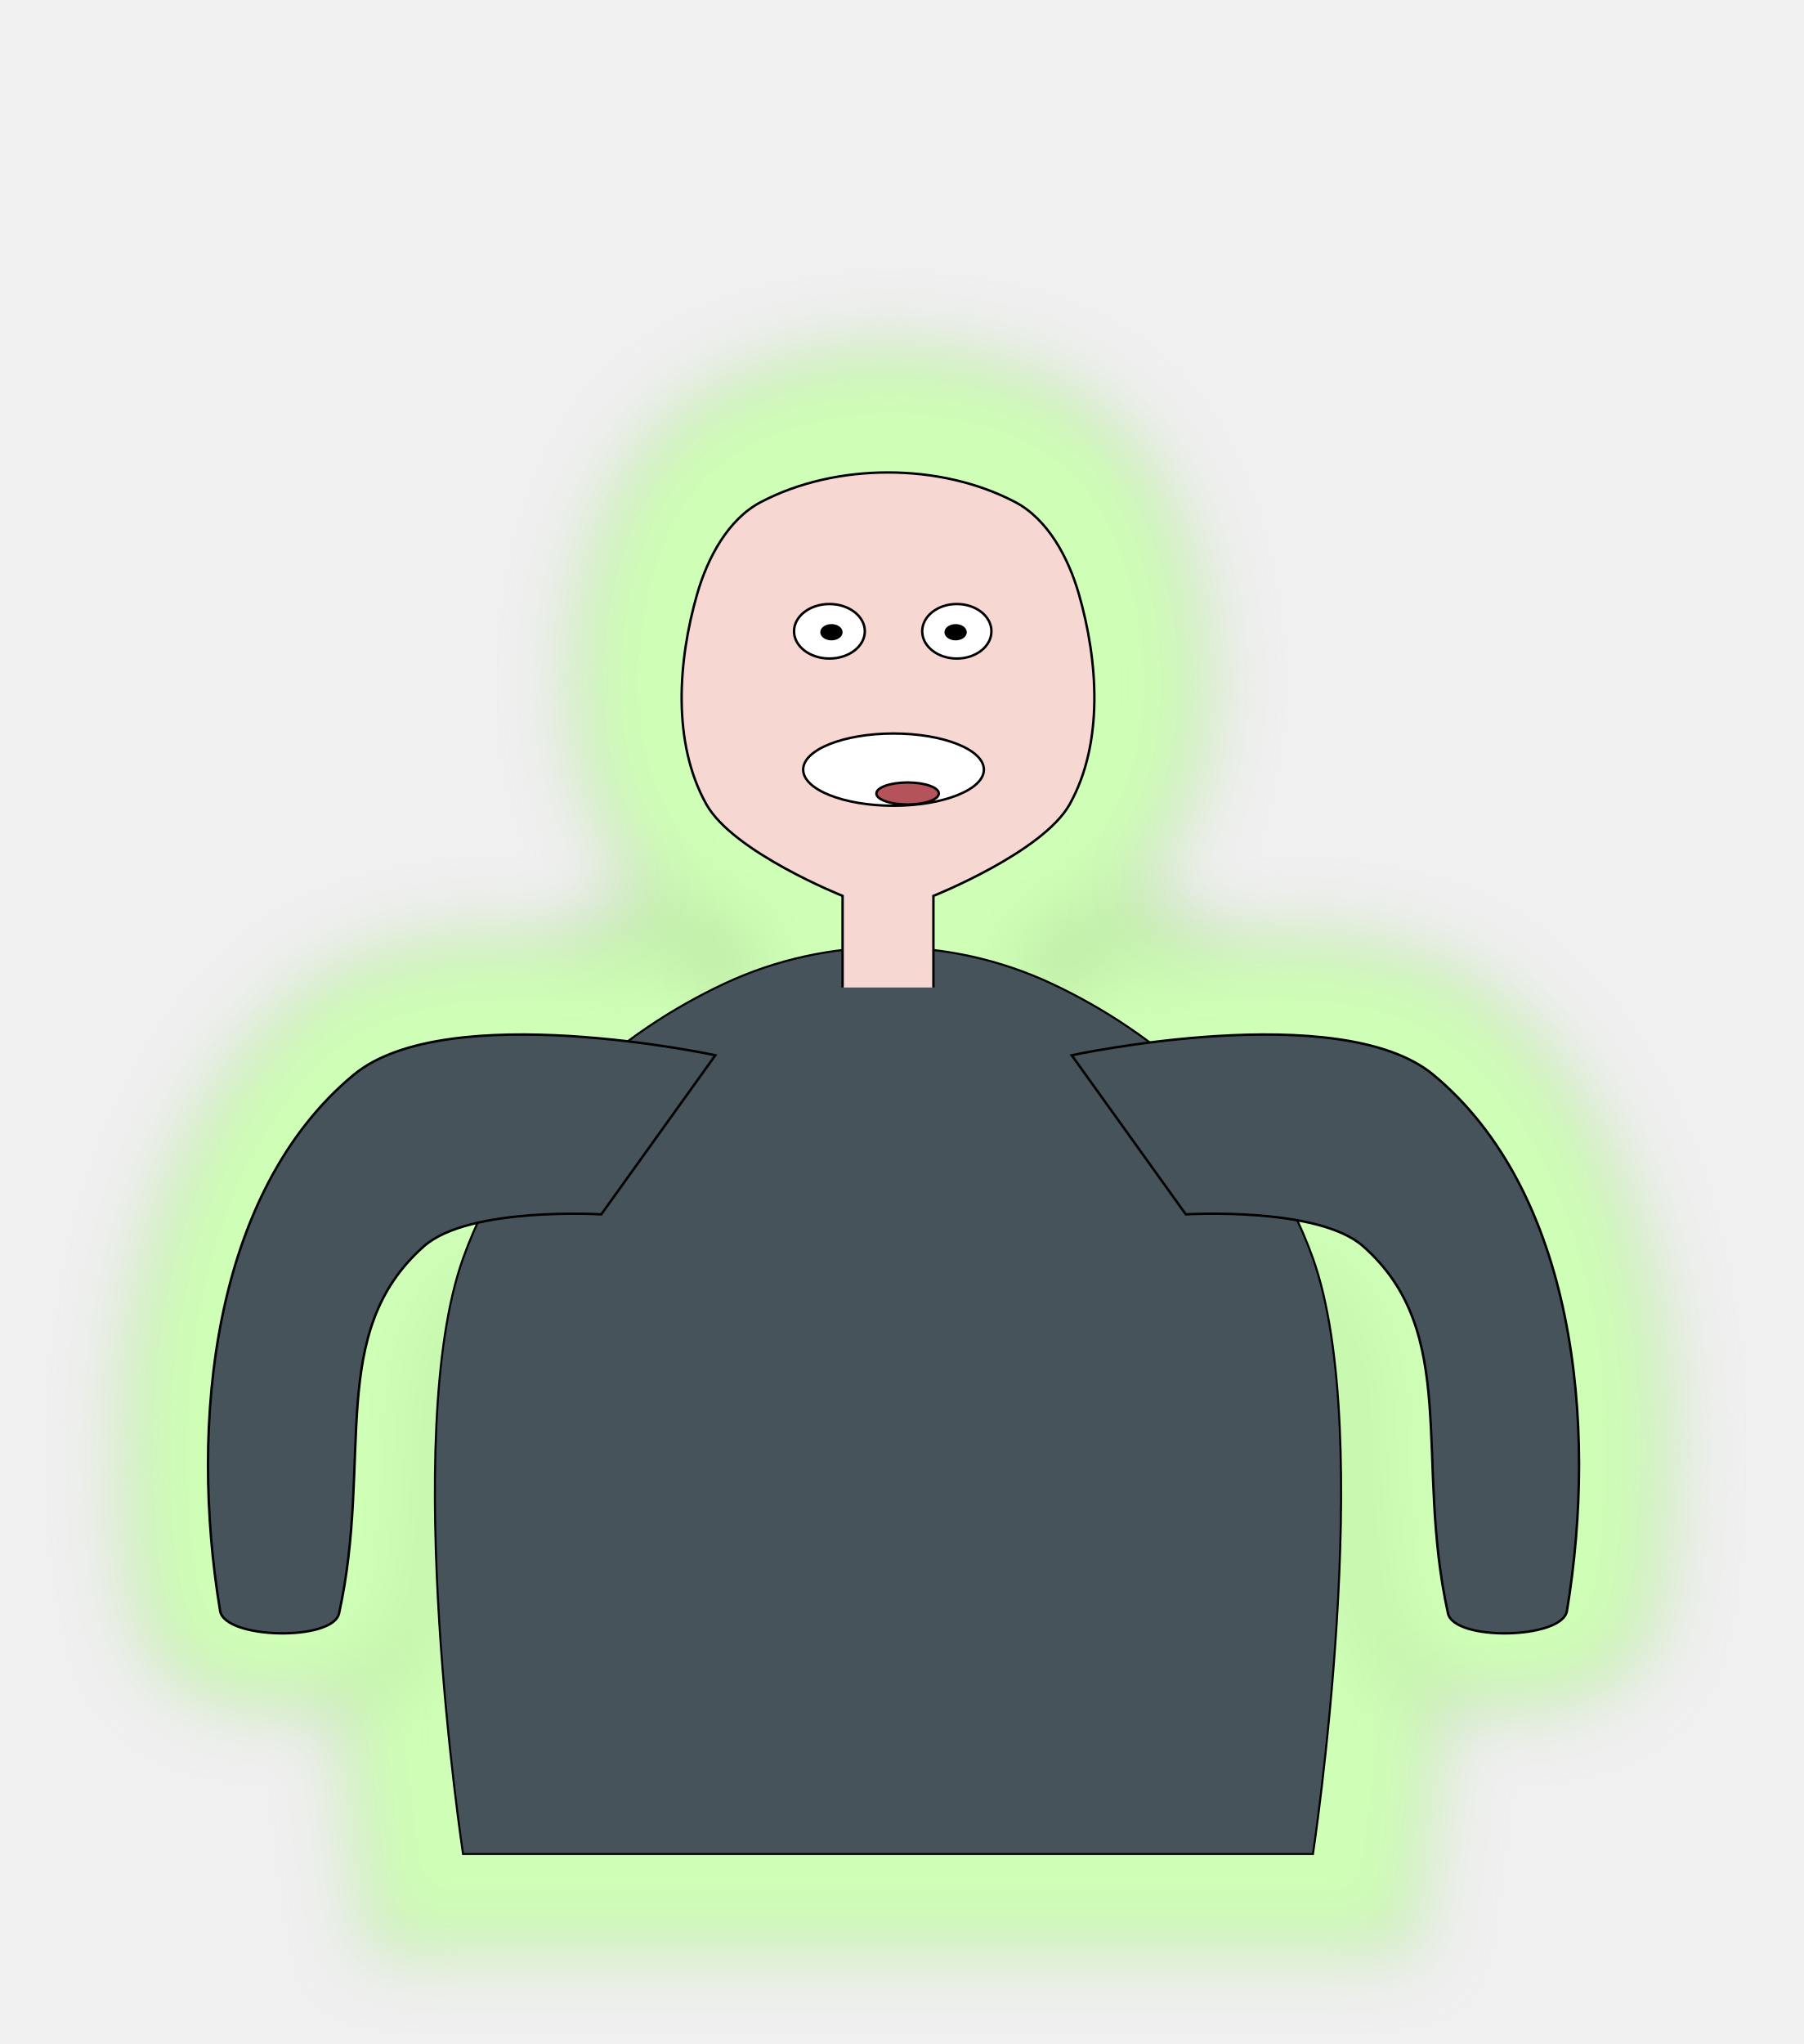
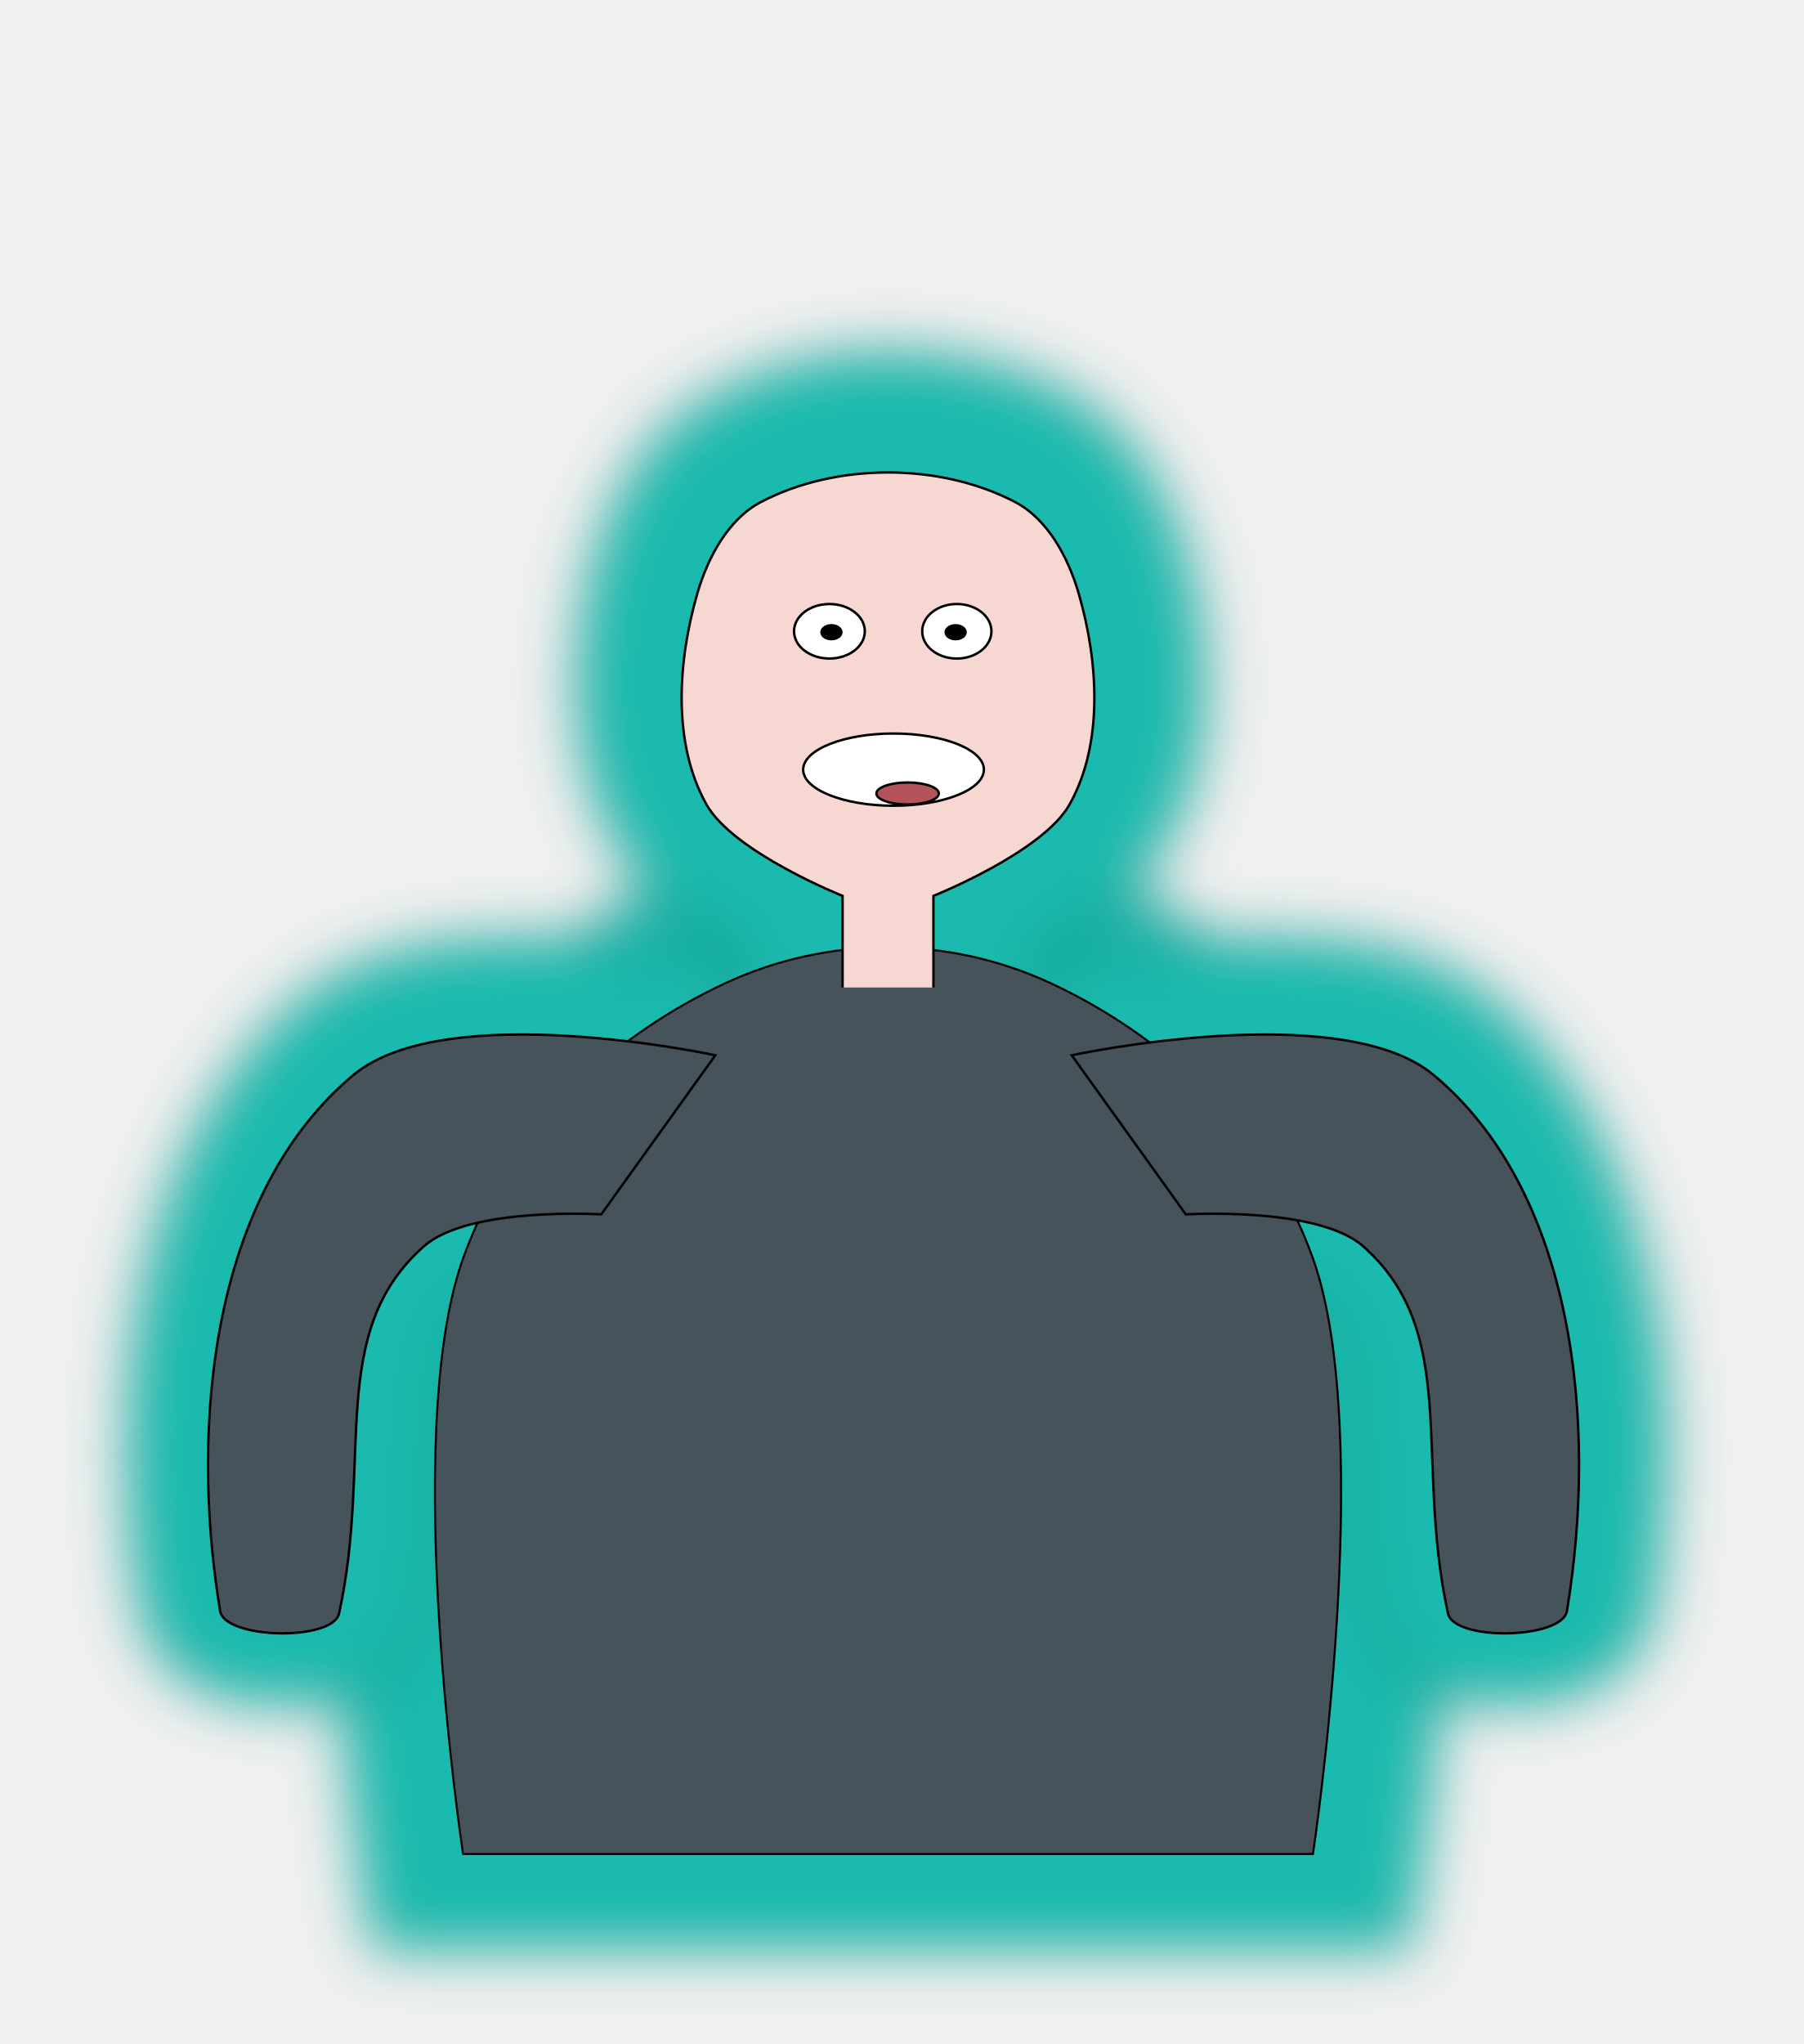
<svg xmlns="http://www.w3.org/2000/svg" width="196.98mm" height="223.17mm" version="1.1" viewBox="0 0 196.98 223.17">
  <defs>
-     <filter id="filter2383" x="-.06" y="-.059" width="1.119" height="1.119" style="color-interpolation-filters:sRGB">
-       <feGaussianBlur stdDeviation="3.723" />
+     <filter id="filter3160" x="-.046" y="-.044" width="1.092" height="1.088" style="color-interpolation-filters:sRGB">
+       <feGaussianBlur stdDeviation="3.2" />
    </filter>
  </defs>
-   <g transform="translate(97.881 76.445)" style="fill:#cfffb6;filter:url(#filter2383);stroke:#000">
-     <path d="m-3.051 14.027c-12.666 0.616-24.795 5.954-34.619 13.826-10.091 8.005-18.035 19.012-21.36 31.542-2.958 11.474-2.808 23.437-2.432 35.194 0.515 13.967 2.407 27.832 4.308 41.664h113.1c2.83-20.056 5.315-40.314 4.252-60.61-0.396-10.606-2.853-21.324-8.387-30.469-8.962-14.523-23.594-25.591-40.205-29.716-4.783-1.173-9.741-1.585-14.658-1.432z" style="fill:#cfffb6;stroke-width:.224px;stroke:#000" />
-     <path d="m-42.107 26.176c-6.925 0.13-14.103 1.132-20.133 4.766-6.232 4.078-10.856 10.204-14.234 16.76-5.284 10.399-7.236 22.181-7.324 33.759-0.021 6.034 0.34 12.097 1.513 18.024 0.333 1.601 0.753 3.24 1.838 4.513 2.503 3.275 6.583 5.007 10.621 5.309 5.056 0.644 10.548-0.182 14.662-3.363 2.793-2.445 3.752-6.245 4.168-9.791 1.25-7.52 0.786-15.319 1.855-22.744 0.339-2.542 0.893-5.209 2.636-7.191 1.061-1.304 2.809-1.743 4.319-1.966 4.694-0.707 9.468-0.506 14.19-0.302 1.048-0.054 1.303-1.217 1.906-1.868 7.309-10.19 14.618-20.382 21.928-30.572-12.442-2.926-25.1-5.506-37.945-5.334z" style="fill:#cfffb6;stroke-width:.264px;stroke:#000" />
-     <path d="m39.016 26.184c-11.833 0.166-23.424 2.801-34.959 5.188 7.781 10.841 15.558 21.685 23.34 32.525 5.8-0.021 11.77-0.721 17.406 1.018 2.117 0.936 3.077 3.263 3.73 5.331 1.362 4.775 1.094 9.744 1.452 14.644 0.327 5.836 0.595 11.809 2.6 17.36 1.395 3.515 4.905 5.739 8.461 6.608 2.749 0.641 5.616 0.76 8.422 0.511 3.681-0.392 7.428-1.672 10.119-4.296 2.394-2.484 3.15-6.029 3.352-9.364 1.601-12.993 1.23-26.437-2.793-38.978-2.914-9.162-7.913-17.898-15.434-24.038-4.966-4.043-11.4-5.714-17.671-6.25-2.667-0.24-5.348-0.284-8.025-0.259z" style="fill:#cfffb6;stroke-width:.264px;stroke:#000" />
-     <path d="m-2.6-37.789c-7.807 0.453-15.756 2.774-21.834 7.856-5.224 4.935-8.066 11.882-9.323 18.848-1.58 8.344-1.237 17.301 2.398 25.087 2.737 5.697 7.879 9.803 13.304 12.807 0.534 0.243 1.075 0.474 0.859 1.162-0.004 4.558-0.008 9.115-0.011 13.673h33.207v-14.391c5.658-3.035 10.994-7.238 13.976-13.047 3.499-6.885 4.031-14.904 3.017-22.456-0.95-7.483-3.588-14.989-8.71-20.652-5.187-5.182-12.433-7.806-19.619-8.563-2.41-0.282-4.84-0.313-7.264-0.325z" style="fill:#cfffb6;stroke-width:.264;stroke:#000" />
-     <ellipse cx="-7" cy="-8.891" rx="3.866" ry="2.975" style="fill-rule:evenodd;fill:#cfffb6;stroke-width:.268;stroke:#000" />
-     <ellipse cx="6.912" cy="-8.891" rx="3.78" ry="2.977" style="fill-rule:evenodd;fill:#cfffb6;stroke-width:.265;stroke:#000" />
-     <ellipse cx="-6.781" cy="-8.788" rx="1.087" ry=".756" style="fill-rule:evenodd;fill:#cfffb6;stroke-width:.265;stroke:#000" />
-     <ellipse cx="6.781" cy="-8.787" rx="1.087" ry=".756" style="fill-rule:evenodd;fill:#cfffb6;stroke-width:.265;stroke:#000" />
-     <ellipse cx="-6.2585e-7" cy="6.214" rx="9.868" ry="3.943" style="fill-rule:evenodd;fill:#cfffb6;stroke-width:.264;stroke:#000" />
-     <ellipse cx="1.537" cy="8.82" rx="3.408" ry="1.203" style="fill-rule:evenodd;fill:#cfffb6;stroke-width:.265;stroke:#000" />
+   <g transform="translate(97.881 76.445)" style="fill:#1abaae;filter:url(#filter3160);stroke:#000">
+     <path d="m-3.051 14.027c-12.666 0.616-24.795 5.954-34.619 13.826-10.091 8.005-18.035 19.012-21.36 31.542-2.958 11.474-2.808 23.437-2.432 35.194 0.515 13.967 2.407 27.832 4.308 41.664h113.1c2.83-20.056 5.315-40.314 4.252-60.61-0.396-10.606-2.853-21.324-8.387-30.469-8.962-14.523-23.594-25.591-40.205-29.716-4.783-1.173-9.741-1.585-14.658-1.432z" style="fill:#1abaae;stroke-width:.224px;stroke:#000" />
+     <path d="m-42.107 26.176c-6.925 0.13-14.103 1.132-20.133 4.766-6.232 4.078-10.856 10.204-14.234 16.76-5.284 10.399-7.236 22.181-7.324 33.759-0.021 6.034 0.34 12.097 1.513 18.024 0.333 1.601 0.753 3.24 1.838 4.513 2.503 3.275 6.583 5.007 10.621 5.309 5.056 0.644 10.548-0.182 14.662-3.363 2.793-2.445 3.752-6.245 4.168-9.791 1.25-7.52 0.786-15.319 1.855-22.744 0.339-2.542 0.893-5.209 2.636-7.191 1.061-1.304 2.809-1.743 4.319-1.966 4.694-0.707 9.468-0.506 14.19-0.302 1.048-0.054 1.303-1.217 1.906-1.868 7.309-10.19 14.618-20.382 21.928-30.572-12.442-2.926-25.1-5.506-37.945-5.334z" style="fill:#1abaae;stroke-width:.264px;stroke:#000" />
+     <path d="m39.016 26.184c-11.833 0.166-23.424 2.801-34.959 5.188 7.781 10.841 15.558 21.685 23.34 32.525 5.8-0.021 11.77-0.721 17.406 1.018 2.117 0.936 3.077 3.263 3.73 5.331 1.362 4.775 1.094 9.744 1.452 14.644 0.327 5.836 0.595 11.809 2.6 17.36 1.395 3.515 4.905 5.739 8.461 6.608 2.749 0.641 5.616 0.76 8.422 0.511 3.681-0.392 7.428-1.672 10.119-4.296 2.394-2.484 3.15-6.029 3.352-9.364 1.601-12.993 1.23-26.437-2.793-38.978-2.914-9.162-7.913-17.898-15.434-24.038-4.966-4.043-11.4-5.714-17.671-6.25-2.667-0.24-5.348-0.284-8.025-0.259z" style="fill:#1abaae;stroke-width:.264px;stroke:#000" />
+     <path d="m-2.6-37.789c-7.807 0.453-15.756 2.774-21.834 7.856-5.224 4.935-8.066 11.882-9.323 18.848-1.58 8.344-1.237 17.301 2.398 25.087 2.737 5.697 7.879 9.803 13.304 12.807 0.534 0.243 1.075 0.474 0.859 1.162-0.004 4.558-0.008 9.115-0.011 13.673h33.207v-14.391c5.658-3.035 10.994-7.238 13.976-13.047 3.499-6.885 4.031-14.904 3.017-22.456-0.95-7.483-3.588-14.989-8.71-20.652-5.187-5.182-12.433-7.806-19.619-8.563-2.41-0.282-4.84-0.313-7.264-0.325z" style="fill:#1abaae;stroke-width:.264;stroke:#000" />
+     <ellipse cx="-7" cy="-8.891" rx="3.866" ry="2.975" style="fill-rule:evenodd;fill:#1abaae;stroke-width:.268;stroke:#000" />
+     <ellipse cx="6.912" cy="-8.891" rx="3.78" ry="2.977" style="fill-rule:evenodd;fill:#1abaae;stroke-width:.265;stroke:#000" />
+     <ellipse cx="-6.781" cy="-8.788" rx="1.087" ry=".756" style="fill-rule:evenodd;fill:#1abaae;stroke-width:.265;stroke:#000" />
+     <ellipse cx="6.781" cy="-8.787" rx="1.087" ry=".756" style="fill-rule:evenodd;fill:#1abaae;stroke-width:.265;stroke:#000" />
+     <ellipse cx="-6.2585e-7" cy="6.214" rx="9.868" ry="3.943" style="fill-rule:evenodd;fill:#1abaae;stroke-width:.264;stroke:#000" />
+     <ellipse cx="1.537" cy="8.82" rx="3.408" ry="1.203" style="fill-rule:evenodd;fill:#1abaae;stroke-width:.265;stroke:#000" />
  </g>
  <g transform="translate(97.582 77.816)">
    <path d="m-47.013 124.61s-6.918-45.64 0-65.027c5.322-14.913 17.27-24.74 28.56-30.012 11.289-5.273 24.41-5.273 35.699 0s23.238 15.099 28.56 30.012c6.918 19.387 0 65.027 0 65.027z" style="fill:#47535a;stroke-width:.224px;stroke:#000" />
    <path d="m-19.46 37.4s-29.326-6.315-39.502 2.138c-15.4 12.792-17.985 37.983-14.581 58.532 0.513 3.096 12.317 3.331 12.991 0.267 3.707-16.853-1.408-30.669 9.279-40.091 4.933-4.349 19.354-3.474 19.354-3.474z" style="fill:#47535a;stroke-width:.264px;stroke:#000" />
    <path d="m19.46 37.4s29.326-6.315 39.502 2.138c15.4 12.792 17.985 37.983 14.581 58.532-0.513 3.096-12.317 3.331-12.991 0.267-3.707-16.853 1.408-30.669-9.279-40.091-4.933-4.349-19.354-3.474-19.354-3.474z" style="fill:#47535a;stroke-width:.264px;stroke:#000" />
    <path d="m-5.563 30v-10s-11.953-4.765-14.879-10c-3.737-6.686-3.122-15.633-0.992-23 1.129-3.906 3.364-8.121 6.944-10 8.212-4.31 19.563-4.31 27.774 0 3.58 1.879 5.814 6.094 6.944 10 2.13 7.367 2.745 16.314-0.992 23-2.926 5.235-14.879 10-14.879 10v10" style="fill:#f6d7d2;stroke-width:.264;stroke:#000" />
    <ellipse cx="-7" cy="-8.891" rx="3.866" ry="2.975" style="fill-rule:evenodd;fill:#fff;stroke-width:.268;stroke:#000" />
    <ellipse cx="6.912" cy="-8.891" rx="3.78" ry="2.977" style="fill-rule:evenodd;fill:#fff;stroke-width:.265;stroke:#000" />
    <ellipse cx="-6.781" cy="-8.788" rx="1.087" ry=".756" style="fill-rule:evenodd;stroke-width:.265;stroke:#000" />
    <ellipse cx="6.781" cy="-8.787" rx="1.087" ry=".756" style="fill-rule:evenodd;stroke-width:.265;stroke:#000" />
    <ellipse cx="-6.2585e-7" cy="6.214" rx="9.868" ry="3.943" style="fill-rule:evenodd;fill:#fff;stroke-width:.264;stroke:#000" />
    <ellipse cx="1.537" cy="8.82" rx="3.408" ry="1.203" style="fill-rule:evenodd;fill:#b5535a;stroke-width:.265;stroke:#000" />
  </g>
</svg>
